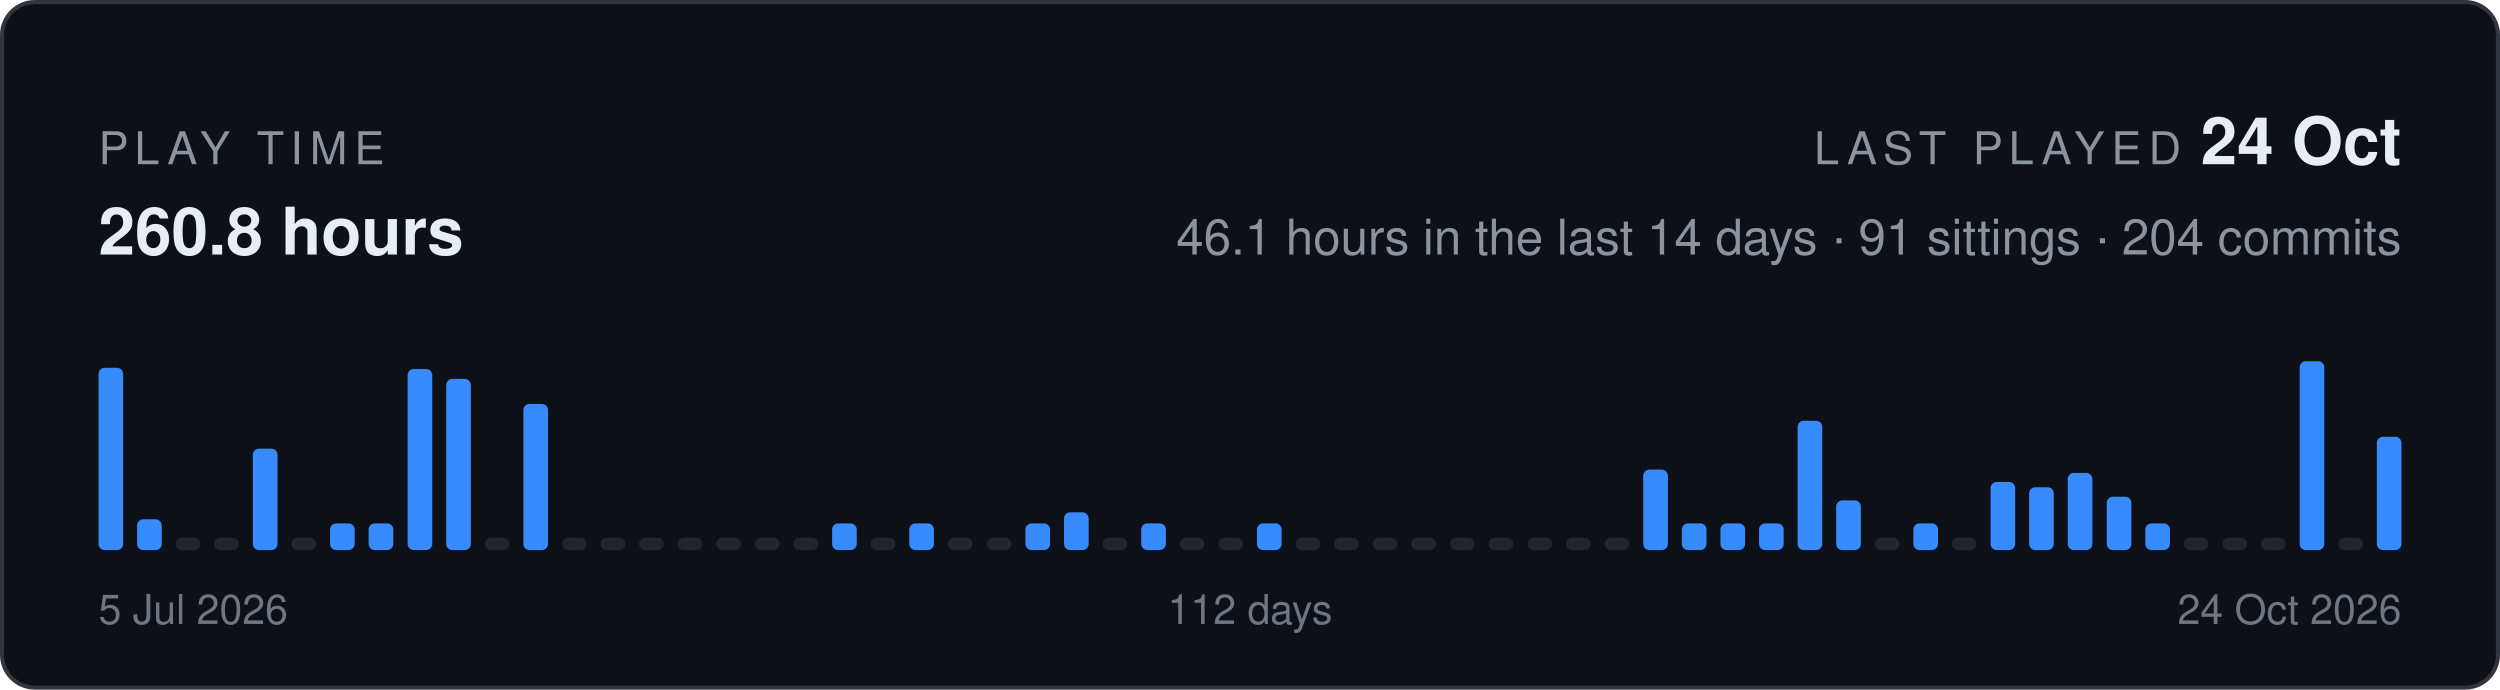
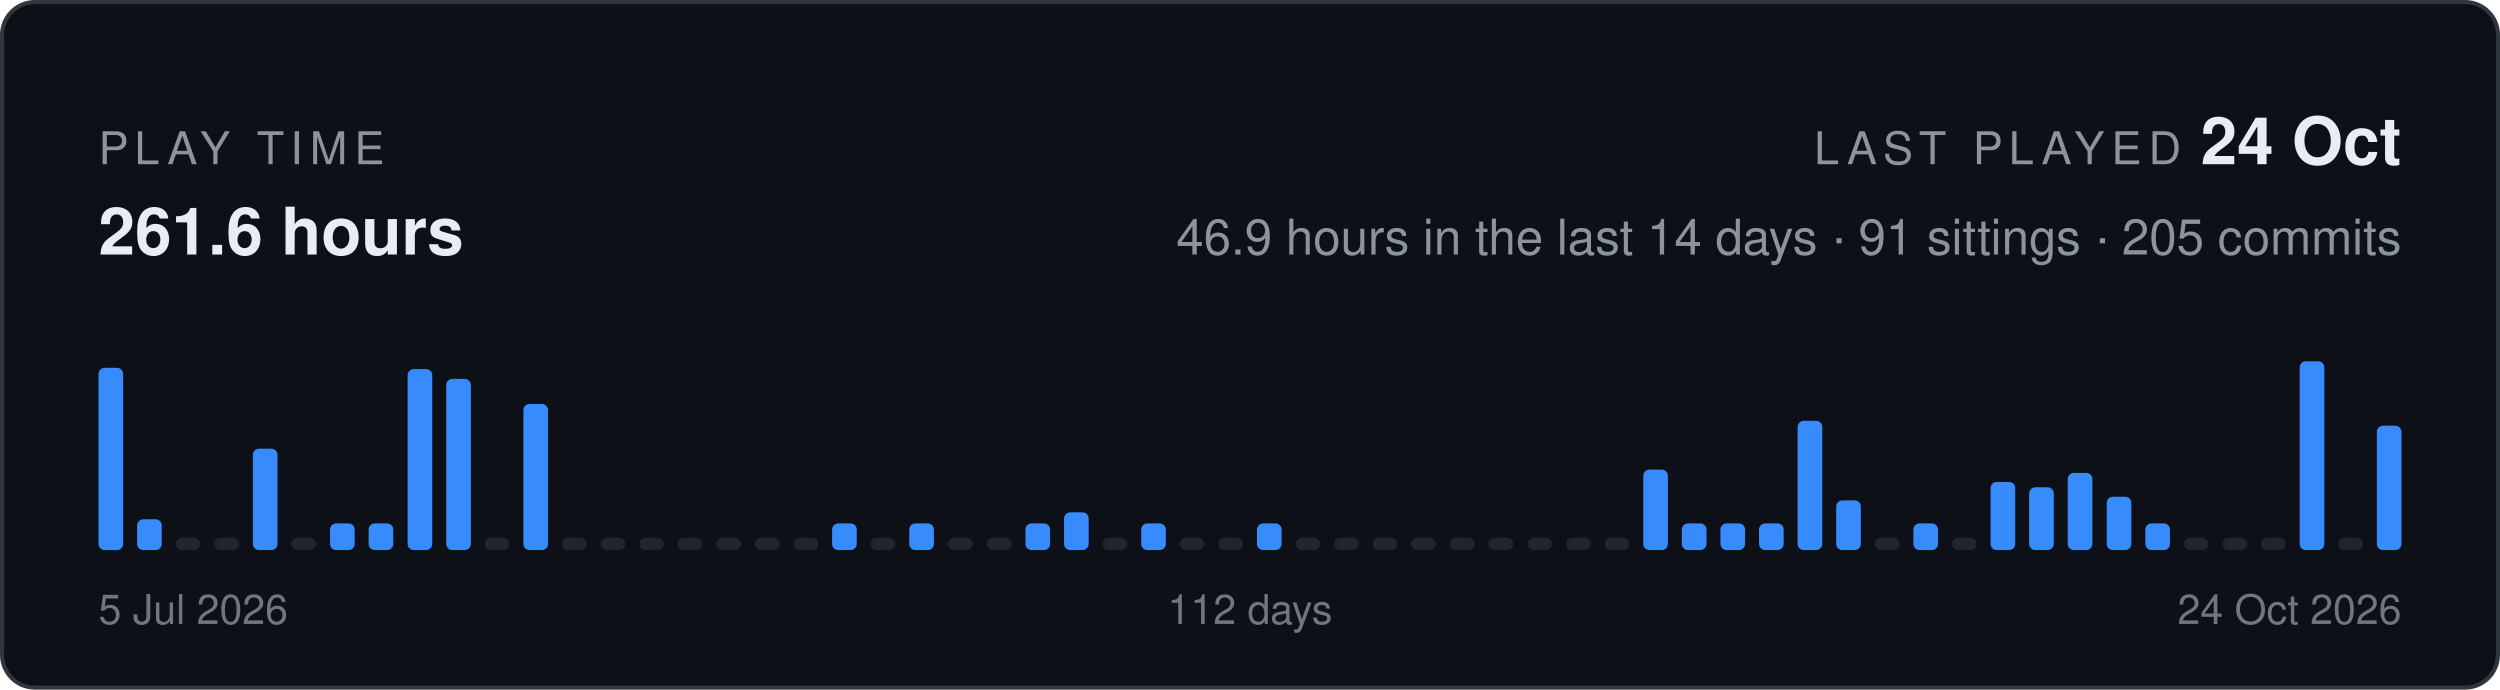
- <svg xmlns="http://www.w3.org/2000/svg" width="609" height="168" viewBox="0 0 609 168" role="img" aria-label="Play time: 260.8 hours over 204 commits, last played 24 Oct">
+ <svg xmlns="http://www.w3.org/2000/svg" width="609" height="168" viewBox="0 0 609 168" role="img" aria-label="Play time: 261.6 hours over 205 commits, last played 24 Oct">
  <style>
    .card { fill: #0d1117; stroke: #30363d }
    text { font-family: -apple-system, BlinkMacSystemFont, "Segoe UI", Helvetica, Arial, sans-serif }
    .label { font-size: 11px; letter-spacing: 1.7px; fill: #8b949e }
    .stat { font-size: 16px; font-weight: 600; letter-spacing: normal; fill: #e6edf3 }
    .note { font-size: 12px; fill: #8b949e }
    .axis { font-size: 10px; fill: #6e7681 }
    .bar { fill: #388bfd }
    .bar-quiet { fill: #21262d }
  </style>
  <rect class="card" x="0.5" y="0.5" width="608" height="167" rx="8" />
  <text class="label" x="24" y="40">PLAY TIME</text>
-   <text class="stat" x="24" y="62">260.8 hours</text>
+   <text class="stat" x="24" y="62">261.6 hours</text>
  <text class="label" x="585" y="40" text-anchor="end">LAST PLAYED <tspan class="stat">24 Oct</tspan>
  </text>
-   <text class="note" x="585" y="62" text-anchor="end">46.1 hours in the last 14 days   ·   91 sittings   ·   204 commits</text>
+   <text class="note" x="585" y="62" text-anchor="end">46.9 hours in the last 14 days   ·   91 sittings   ·   205 commits</text>
  <rect class="bar" x="24.0" y="89.6" width="6" height="44.4" rx="1.5" />
  <rect class="bar" x="33.4" y="126.5" width="6" height="7.5" rx="1.5" />
  <rect class="bar-quiet" x="42.8" y="131.0" width="6" height="3.0" rx="1.5" />
  <rect class="bar-quiet" x="52.2" y="131.0" width="6" height="3.0" rx="1.5" />
  <rect class="bar" x="61.6" y="109.3" width="6" height="24.7" rx="1.5" />
  <rect class="bar-quiet" x="71.0" y="131.0" width="6" height="3.0" rx="1.5" />
  <rect class="bar" x="80.4" y="127.5" width="6" height="6.5" rx="1.5" />
  <rect class="bar" x="89.8" y="127.5" width="6" height="6.5" rx="1.5" />
  <rect class="bar" x="99.3" y="89.9" width="6" height="44.1" rx="1.5" />
  <rect class="bar" x="108.7" y="92.3" width="6" height="41.7" rx="1.5" />
  <rect class="bar-quiet" x="118.1" y="131.0" width="6" height="3.0" rx="1.5" />
  <rect class="bar" x="127.5" y="98.4" width="6" height="35.6" rx="1.5" />
  <rect class="bar-quiet" x="136.9" y="131.0" width="6" height="3.0" rx="1.5" />
  <rect class="bar-quiet" x="146.3" y="131.0" width="6" height="3.0" rx="1.5" />
  <rect class="bar-quiet" x="155.7" y="131.0" width="6" height="3.0" rx="1.5" />
  <rect class="bar-quiet" x="165.1" y="131.0" width="6" height="3.0" rx="1.5" />
  <rect class="bar-quiet" x="174.5" y="131.0" width="6" height="3.0" rx="1.5" />
  <rect class="bar-quiet" x="183.9" y="131.0" width="6" height="3.0" rx="1.5" />
  <rect class="bar-quiet" x="193.3" y="131.0" width="6" height="3.0" rx="1.5" />
  <rect class="bar" x="202.7" y="127.5" width="6" height="6.5" rx="1.5" />
  <rect class="bar-quiet" x="212.1" y="131.0" width="6" height="3.0" rx="1.5" />
  <rect class="bar" x="221.5" y="127.5" width="6" height="6.5" rx="1.5" />
  <rect class="bar-quiet" x="230.9" y="131.0" width="6" height="3.0" rx="1.5" />
  <rect class="bar-quiet" x="240.4" y="131.0" width="6" height="3.0" rx="1.5" />
  <rect class="bar" x="249.8" y="127.5" width="6" height="6.5" rx="1.5" />
  <rect class="bar" x="259.2" y="124.8" width="6" height="9.2" rx="1.5" />
  <rect class="bar-quiet" x="268.6" y="131.0" width="6" height="3.0" rx="1.5" />
  <rect class="bar" x="278.0" y="127.5" width="6" height="6.5" rx="1.5" />
  <rect class="bar-quiet" x="287.4" y="131.0" width="6" height="3.0" rx="1.5" />
  <rect class="bar-quiet" x="296.8" y="131.0" width="6" height="3.0" rx="1.5" />
  <rect class="bar" x="306.2" y="127.5" width="6" height="6.5" rx="1.5" />
  <rect class="bar-quiet" x="315.6" y="131.0" width="6" height="3.0" rx="1.5" />
  <rect class="bar-quiet" x="325.0" y="131.0" width="6" height="3.0" rx="1.5" />
  <rect class="bar-quiet" x="334.4" y="131.0" width="6" height="3.0" rx="1.5" />
  <rect class="bar-quiet" x="343.8" y="131.0" width="6" height="3.0" rx="1.5" />
  <rect class="bar-quiet" x="353.2" y="131.0" width="6" height="3.0" rx="1.5" />
  <rect class="bar-quiet" x="362.6" y="131.0" width="6" height="3.0" rx="1.5" />
  <rect class="bar-quiet" x="372.1" y="131.0" width="6" height="3.0" rx="1.5" />
  <rect class="bar-quiet" x="381.5" y="131.0" width="6" height="3.0" rx="1.5" />
  <rect class="bar-quiet" x="390.9" y="131.0" width="6" height="3.0" rx="1.5" />
  <rect class="bar" x="400.3" y="114.4" width="6" height="19.6" rx="1.5" />
  <rect class="bar" x="409.7" y="127.5" width="6" height="6.5" rx="1.5" />
  <rect class="bar" x="419.1" y="127.5" width="6" height="6.5" rx="1.5" />
  <rect class="bar" x="428.5" y="127.5" width="6" height="6.5" rx="1.5" />
  <rect class="bar" x="437.9" y="102.5" width="6" height="31.5" rx="1.5" />
  <rect class="bar" x="447.3" y="121.9" width="6" height="12.1" rx="1.5" />
  <rect class="bar-quiet" x="456.7" y="131.0" width="6" height="3.0" rx="1.5" />
  <rect class="bar" x="466.1" y="127.5" width="6" height="6.5" rx="1.5" />
  <rect class="bar-quiet" x="475.5" y="131.0" width="6" height="3.0" rx="1.5" />
  <rect class="bar" x="484.9" y="117.4" width="6" height="16.6" rx="1.5" />
  <rect class="bar" x="494.3" y="118.7" width="6" height="15.3" rx="1.5" />
  <rect class="bar" x="503.7" y="115.2" width="6" height="18.8" rx="1.5" />
  <rect class="bar" x="513.2" y="121.0" width="6" height="13.0" rx="1.5" />
  <rect class="bar" x="522.6" y="127.5" width="6" height="6.5" rx="1.5" />
  <rect class="bar-quiet" x="532.0" y="131.0" width="6" height="3.0" rx="1.5" />
  <rect class="bar-quiet" x="541.4" y="131.0" width="6" height="3.0" rx="1.5" />
  <rect class="bar-quiet" x="550.8" y="131.0" width="6" height="3.0" rx="1.5" />
  <rect class="bar" x="560.2" y="88.0" width="6" height="46.0" rx="1.5" />
  <rect class="bar-quiet" x="569.6" y="131.0" width="6" height="3.0" rx="1.5" />
-   <rect class="bar" x="579.0" y="106.4" width="6" height="27.6" rx="1.5" />
+   <rect class="bar" x="579.0" y="103.7" width="6" height="30.3" rx="1.5" />
  <text class="axis" x="24" y="152">5 Jul 2026</text>
  <text class="axis" x="304.5" y="152" text-anchor="middle">112 days</text>
  <text class="axis" x="585" y="152" text-anchor="end">24 Oct 2026</text>
</svg>
